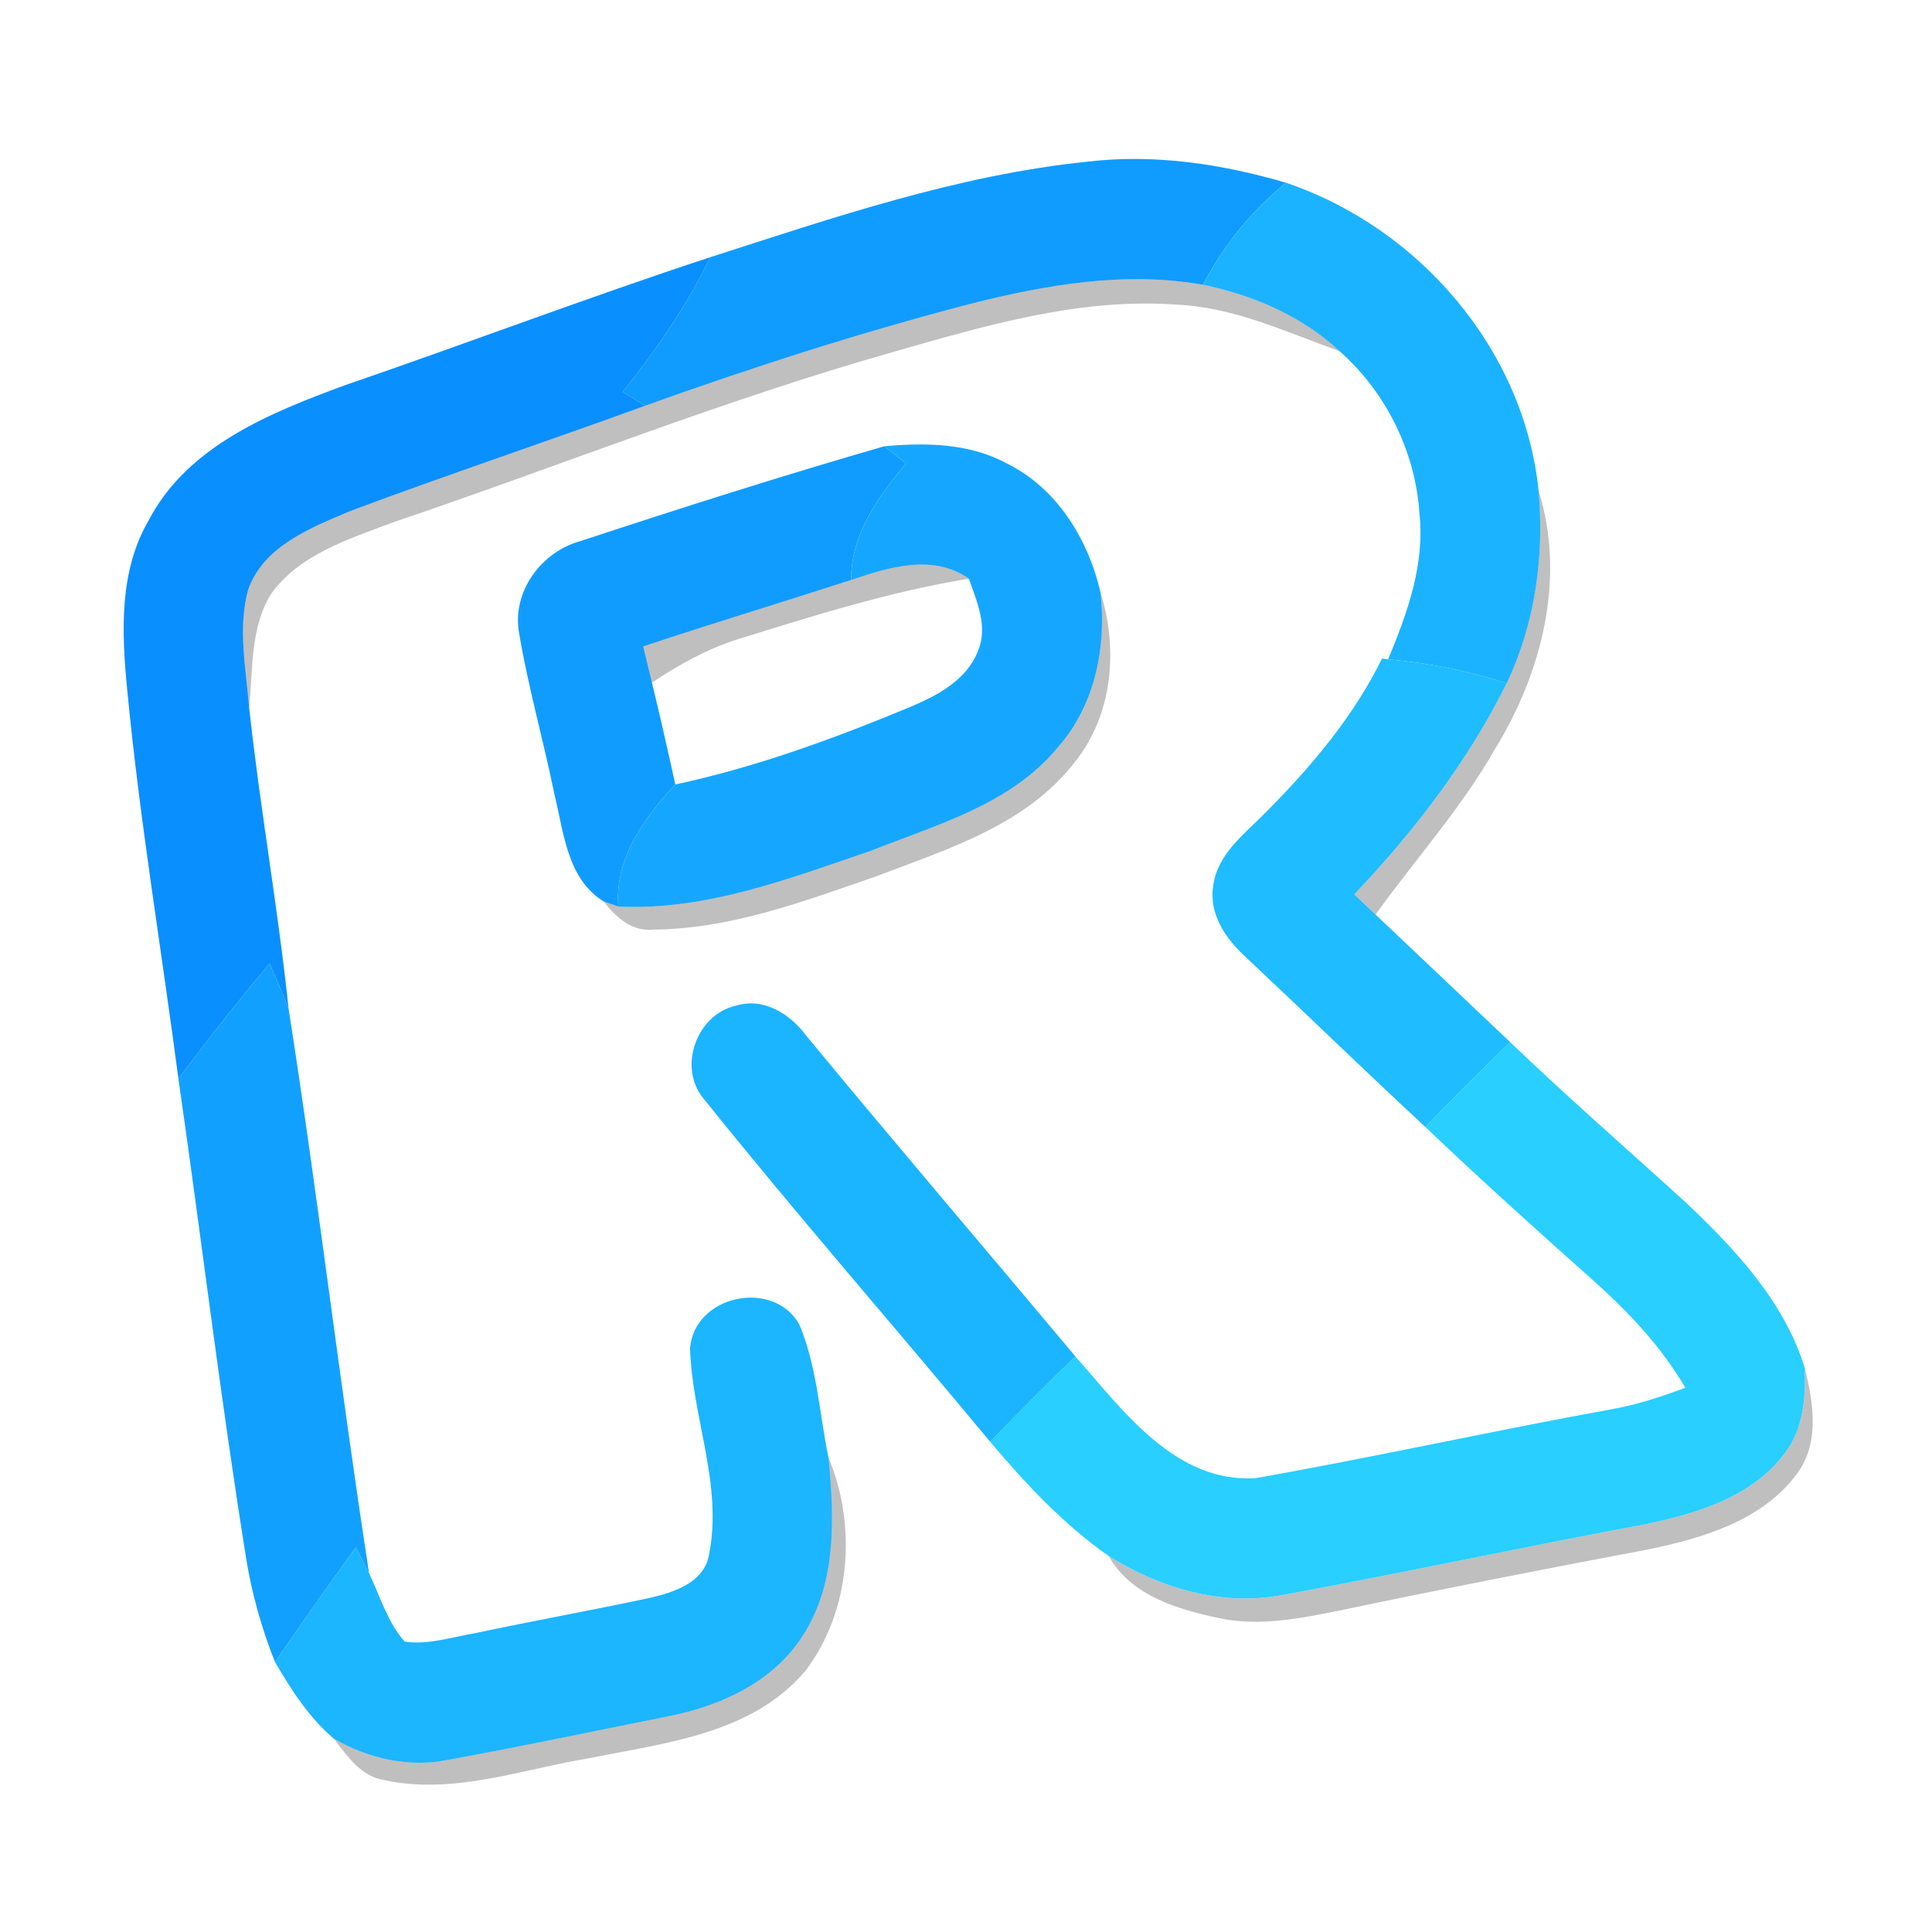
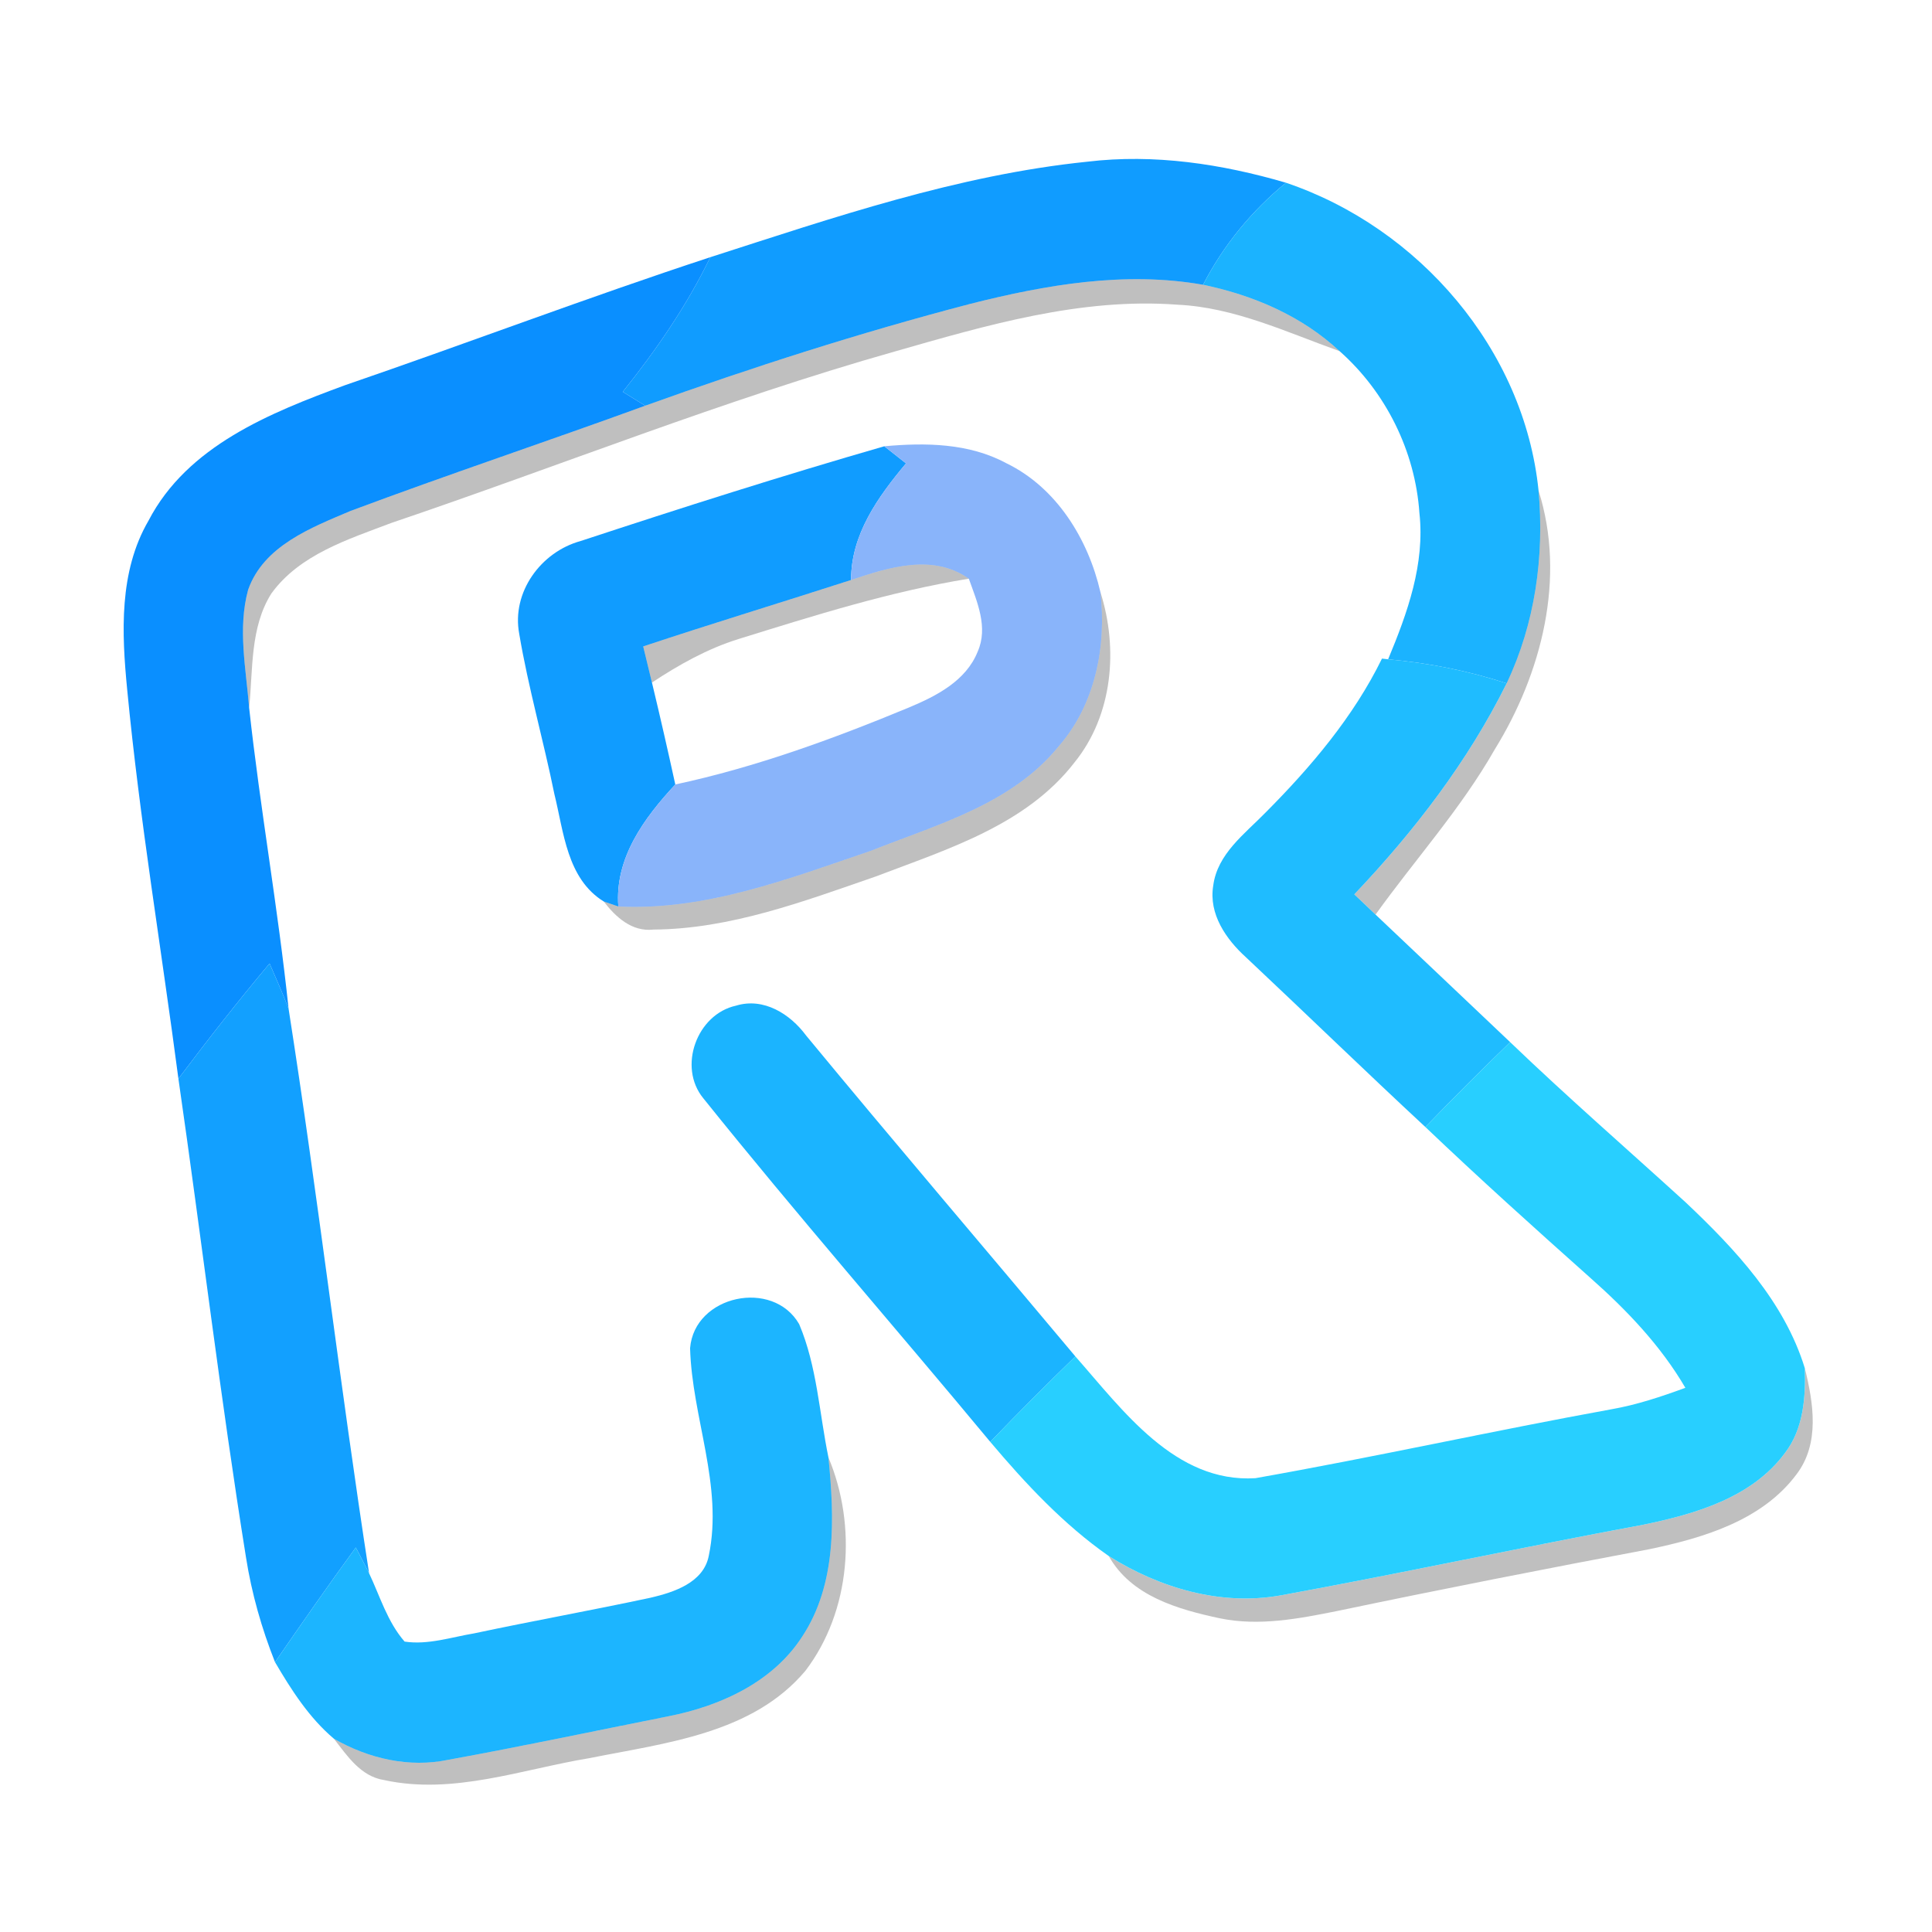
<svg xmlns="http://www.w3.org/2000/svg" width="192pt" height="192pt" viewBox="0 0 192 192" version="1.1">
  <g id="#109cffff">
    <path fill="#109cff" opacity="1.00" d=" M 70.59 25.56 C 82.84 21.62 95.18 17.39 108.05 16.07 C 114.70 15.27 121.41 16.29 127.80 18.16 C 124.39 20.95 121.58 24.38 119.56 28.30 C 111.81 26.93 103.91 28.30 96.38 30.21 C 85.47 33.06 74.73 36.51 64.12 40.32 C 63.57 39.97 62.45 39.29 61.89 38.94 C 65.22 34.78 68.26 30.37 70.59 25.56 Z" />
    <path fill="#109cff" opacity="1.00" d=" M 57.69 53.77 C 67.71 50.47 77.75 47.27 87.88 44.35 C 88.42 44.77 89.50 45.62 90.04 46.05 C 87.26 49.38 84.57 53.10 84.58 57.64 C 77.70 59.86 70.78 61.96 63.92 64.24 C 64.21 65.43 64.50 66.63 64.79 67.83 C 65.60 71.20 66.37 74.57 67.11 77.96 C 64.01 81.30 61.08 85.27 61.45 90.09 C 61.09 89.97 60.36 89.71 60.00 89.59 C 56.33 87.32 56.03 82.68 55.09 78.90 C 54.01 73.58 52.50 68.34 51.60 62.99 C 50.82 58.85 53.76 54.85 57.69 53.77 Z" />
  </g>
  <g id="#1bb3ffff">
    <path fill="#1bb3ff" opacity="1.00" d=" M 119.56 28.30 C 121.58 24.38 124.39 20.95 127.80 18.16 C 141.02 22.63 151.48 34.74 152.90 48.76 C 153.49 55.28 152.55 61.98 149.73 67.91 C 145.91 66.66 141.95 65.88 137.95 65.52 C 139.87 60.91 141.62 56.06 141.06 50.98 C 140.64 44.85 137.73 38.97 133.13 34.90 C 129.38 31.40 124.54 29.33 119.56 28.30 Z" />
  </g>
  <g id="#0a8fffff">
    <path fill="#0a8fff" opacity="1.00" d=" M 34.29 38.28 C 46.42 34.12 58.40 29.56 70.59 25.56 C 68.26 30.37 65.22 34.78 61.89 38.94 C 62.45 39.29 63.57 39.97 64.12 40.32 C 54.38 43.87 44.54 47.15 34.83 50.78 C 30.92 52.44 26.20 54.24 24.66 58.61 C 23.61 62.44 24.45 66.46 24.76 70.34 C 25.85 80.34 27.63 90.25 28.68 100.25 C 28.10 98.73 27.44 97.24 26.79 95.75 C 23.66 99.48 20.66 103.31 17.73 107.20 C 16.04 94.31 13.88 81.47 12.64 68.53 C 12.09 62.89 11.81 56.81 14.76 51.74 C 18.63 44.30 26.86 41.02 34.29 38.28 Z" />
  </g>
  <g id="#00000040">
    <path fill="#000000" opacity="0.25" d=" M 96.38 30.21 C 103.91 28.30 111.81 26.93 119.56 28.30 C 124.54 29.33 129.38 31.40 133.13 34.90 C 127.87 33.02 122.67 30.54 117.00 30.28 C 107.39 29.56 98.02 32.33 88.89 34.94 C 71.94 39.74 55.57 46.32 38.89 51.97 C 34.60 53.60 29.78 55.10 26.97 58.98 C 24.84 62.35 25.15 66.53 24.76 70.34 C 24.45 66.46 23.61 62.44 24.66 58.61 C 26.20 54.24 30.92 52.44 34.83 50.78 C 44.54 47.15 54.38 43.87 64.12 40.32 C 74.73 36.51 85.47 33.06 96.38 30.21 Z" />
    <path fill="#000000" opacity="0.25" d=" M 179.36 135.97 C 180.22 139.43 180.87 143.45 178.54 146.51 C 175.12 151.11 169.27 152.84 163.90 153.96 C 153.56 155.91 143.24 157.93 132.94 160.09 C 129.10 160.86 125.11 161.64 121.20 160.82 C 117.05 159.93 112.42 158.62 110.19 154.64 C 115.25 157.82 121.34 159.62 127.31 158.54 C 139.34 156.34 151.30 153.75 163.33 151.52 C 168.48 150.46 174.12 148.83 177.39 144.39 C 179.23 142.00 179.45 138.87 179.36 135.97 Z" />
  </g>
-   <g id="#15a7ffff">
-     <path fill="#15a7ff" opacity="1.00" d=" M 87.88 44.35 C 91.96 43.98 96.28 44.03 99.98 46.02 C 104.99 48.44 108.14 53.56 109.36 58.85 C 109.98 64.23 108.85 70.01 105.21 74.17 C 100.55 79.92 93.13 81.94 86.53 84.56 C 78.44 87.31 70.15 90.52 61.45 90.09 C 61.08 85.27 64.01 81.30 67.11 77.96 C 75.10 76.25 82.80 73.43 90.33 70.31 C 93.05 69.17 96.00 67.67 97.16 64.76 C 98.23 62.35 97.10 59.80 96.28 57.51 C 92.70 54.99 88.34 56.38 84.58 57.64 C 84.57 53.10 87.26 49.38 90.04 46.05 C 89.50 45.62 88.42 44.77 87.88 44.35 Z" />
+   <g id="#89b4faff">
+     <path fill="#89b4fa" opacity="1.00" d=" M 87.88 44.35 C 91.96 43.98 96.28 44.03 99.98 46.02 C 104.99 48.44 108.14 53.56 109.36 58.85 C 109.98 64.23 108.85 70.01 105.21 74.17 C 100.55 79.92 93.13 81.94 86.53 84.56 C 78.44 87.31 70.15 90.52 61.45 90.09 C 61.08 85.27 64.01 81.30 67.11 77.96 C 75.10 76.25 82.80 73.43 90.33 70.31 C 93.05 69.17 96.00 67.67 97.16 64.76 C 98.23 62.35 97.10 59.80 96.28 57.51 C 92.70 54.99 88.34 56.38 84.58 57.64 C 84.57 53.10 87.26 49.38 90.04 46.05 C 89.50 45.62 88.42 44.77 87.88 44.35 Z" />
  </g>
  <g id="#00000041">
    <path fill="#000000" opacity="0.25" d=" M 152.90 48.76 C 155.65 57.43 153.21 66.93 148.55 74.47 C 145.20 80.36 140.64 85.40 136.70 90.89 C 136.00 90.22 135.29 89.55 134.59 88.88 C 140.54 82.61 145.88 75.68 149.73 67.91 C 152.55 61.98 153.49 55.28 152.90 48.76 Z" />
    <path fill="#000000" opacity="0.25" d=" M 84.58 57.64 C 88.34 56.38 92.70 54.99 96.28 57.51 C 88.47 58.78 80.92 61.17 73.38 63.51 C 70.30 64.47 67.47 66.06 64.79 67.83 C 64.50 66.63 64.21 65.43 63.92 64.24 C 70.78 61.96 77.70 59.86 84.58 57.64 Z" />
    <path fill="#000000" opacity="0.25" d=" M 109.36 58.85 C 111.15 64.48 110.59 71.06 106.79 75.76 C 101.97 82.01 94.11 84.40 87.04 87.10 C 79.89 89.57 72.59 92.33 64.93 92.38 C 62.80 92.62 61.19 91.14 60.00 89.59 C 60.36 89.71 61.09 89.97 61.45 90.09 C 70.15 90.52 78.44 87.31 86.53 84.56 C 93.13 81.94 100.55 79.92 105.21 74.17 C 108.85 70.01 109.98 64.23 109.36 58.85 Z" />
  </g>
  <g id="#1fbcffff">
    <path fill="#1fbcff" opacity="1.00" d=" M 137.34 65.45 L 137.95 65.52 C 141.95 65.88 145.91 66.66 149.73 67.91 C 145.88 75.68 140.54 82.61 134.59 88.88 C 135.29 89.55 136.00 90.22 136.70 90.89 C 141.15 95.12 145.63 99.33 150.08 103.57 C 147.22 106.33 144.41 109.14 141.65 112.00 C 135.66 106.44 129.80 100.75 123.84 95.15 C 121.85 93.35 120.10 90.84 120.57 88.01 C 120.98 84.86 123.69 82.88 125.76 80.76 C 130.28 76.22 134.51 71.23 137.34 65.45 Z" />
  </g>
  <g id="#12a0ffff">
    <path fill="#12a0ff" opacity="1.00" d=" M 17.73 107.20 C 20.66 103.31 23.66 99.48 26.79 95.75 C 27.44 97.24 28.10 98.73 28.68 100.25 C 31.60 118.90 33.79 137.69 36.68 156.35 C 36.25 155.49 35.81 154.64 35.36 153.79 C 32.62 157.54 29.97 161.36 27.33 165.18 C 26.00 161.83 25.01 158.35 24.45 154.79 C 21.91 138.97 20.02 123.05 17.73 107.20 Z" />
  </g>
  <g id="#1bb4ffff">
    <path fill="#1bb4ff" opacity="1.00" d=" M 69.89 109.14 C 67.34 106.03 69.25 100.79 73.15 99.94 C 75.89 99.10 78.53 100.77 80.11 102.91 C 88.94 113.61 97.96 124.16 106.87 134.80 C 104.00 137.58 101.18 140.41 98.41 143.29 C 88.94 131.88 79.17 120.71 69.89 109.14 Z" />
  </g>
  <g id="#28cfffff">
    <path fill="#28cfff" opacity="1.00" d=" M 141.65 112.00 C 144.41 109.14 147.22 106.33 150.08 103.57 C 155.76 109.02 161.70 114.19 167.52 119.49 C 172.44 124.14 177.33 129.35 179.36 135.97 C 179.45 138.87 179.23 142.00 177.39 144.39 C 174.12 148.83 168.48 150.46 163.33 151.52 C 151.30 153.75 139.34 156.34 127.31 158.54 C 121.34 159.62 115.25 157.82 110.19 154.64 C 105.70 151.50 101.93 147.46 98.41 143.29 C 101.18 140.41 104.00 137.58 106.87 134.80 C 111.58 140.14 116.78 147.39 124.76 146.90 C 136.59 144.81 148.33 142.20 160.15 140.05 C 162.66 139.61 165.09 138.80 167.49 137.92 C 165.03 133.71 161.64 130.17 158.01 126.96 C 152.49 122.04 147.00 117.10 141.65 112.00 Z" />
  </g>
  <g id="#1cb5ffff">
    <path fill="#1cb5ff" opacity="1.00" d=" M 68.58 133.98 C 69.01 128.71 76.81 127.06 79.42 131.59 C 81.19 135.76 81.42 140.43 82.33 144.84 C 82.93 150.82 83.17 157.44 79.71 162.66 C 76.78 167.19 71.57 169.55 66.44 170.56 C 59.16 172.01 51.90 173.55 44.59 174.88 C 40.66 175.71 36.62 174.77 33.18 172.79 C 30.71 170.70 28.95 167.94 27.33 165.18 C 29.97 161.36 32.62 157.54 35.36 153.79 C 35.81 154.64 36.25 155.49 36.68 156.35 C 37.77 158.65 38.50 161.18 40.21 163.14 C 42.54 163.49 44.85 162.70 47.13 162.32 C 52.96 161.08 58.82 160.03 64.65 158.78 C 66.97 158.24 69.93 157.28 70.44 154.60 C 71.89 147.64 68.77 140.87 68.58 133.98 Z" />
  </g>
  <g id="#0000003f">
    <path fill="#000000" opacity="0.25" d=" M 82.33 144.84 C 85.18 151.63 84.56 160.10 80.05 166.03 C 74.78 172.31 66.12 173.21 58.59 174.72 C 51.86 175.83 45.04 178.40 38.17 176.90 C 35.85 176.54 34.51 174.50 33.18 172.79 C 36.62 174.77 40.66 175.71 44.59 174.88 C 51.90 173.55 59.16 172.01 66.44 170.56 C 71.57 169.55 76.78 167.19 79.71 162.66 C 83.17 157.44 82.93 150.82 82.33 144.84 Z" />
  </g>
</svg>
